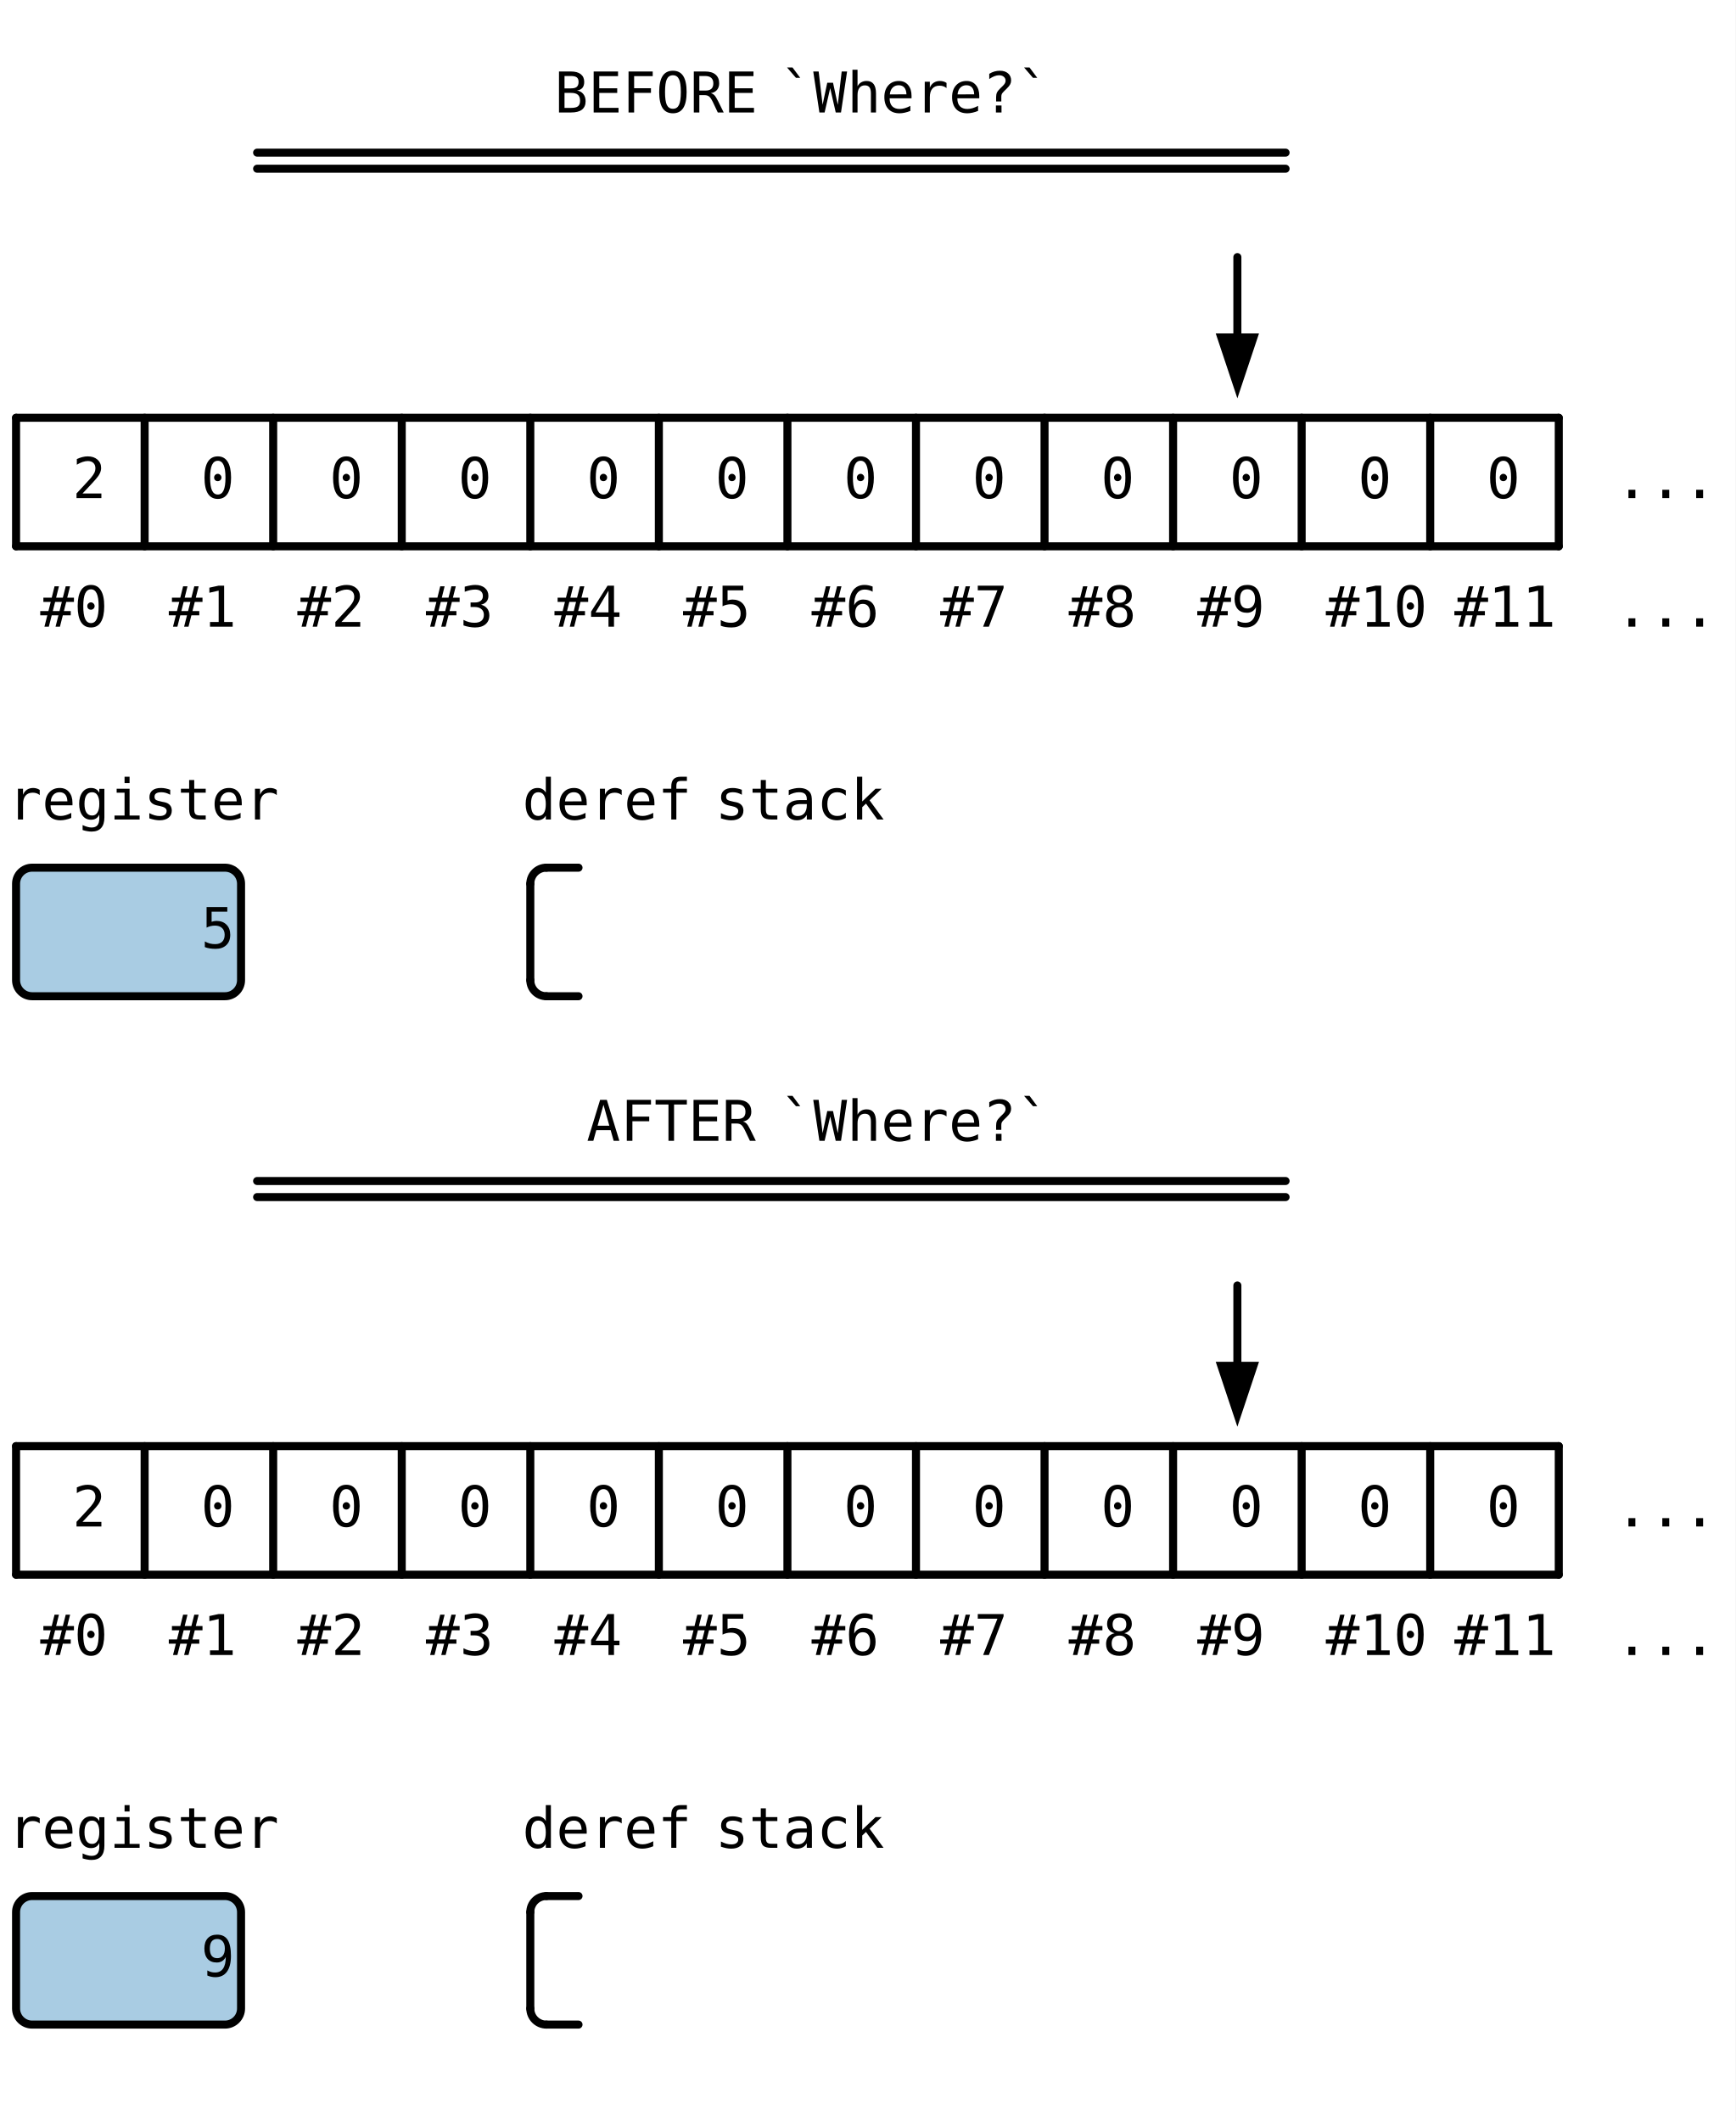
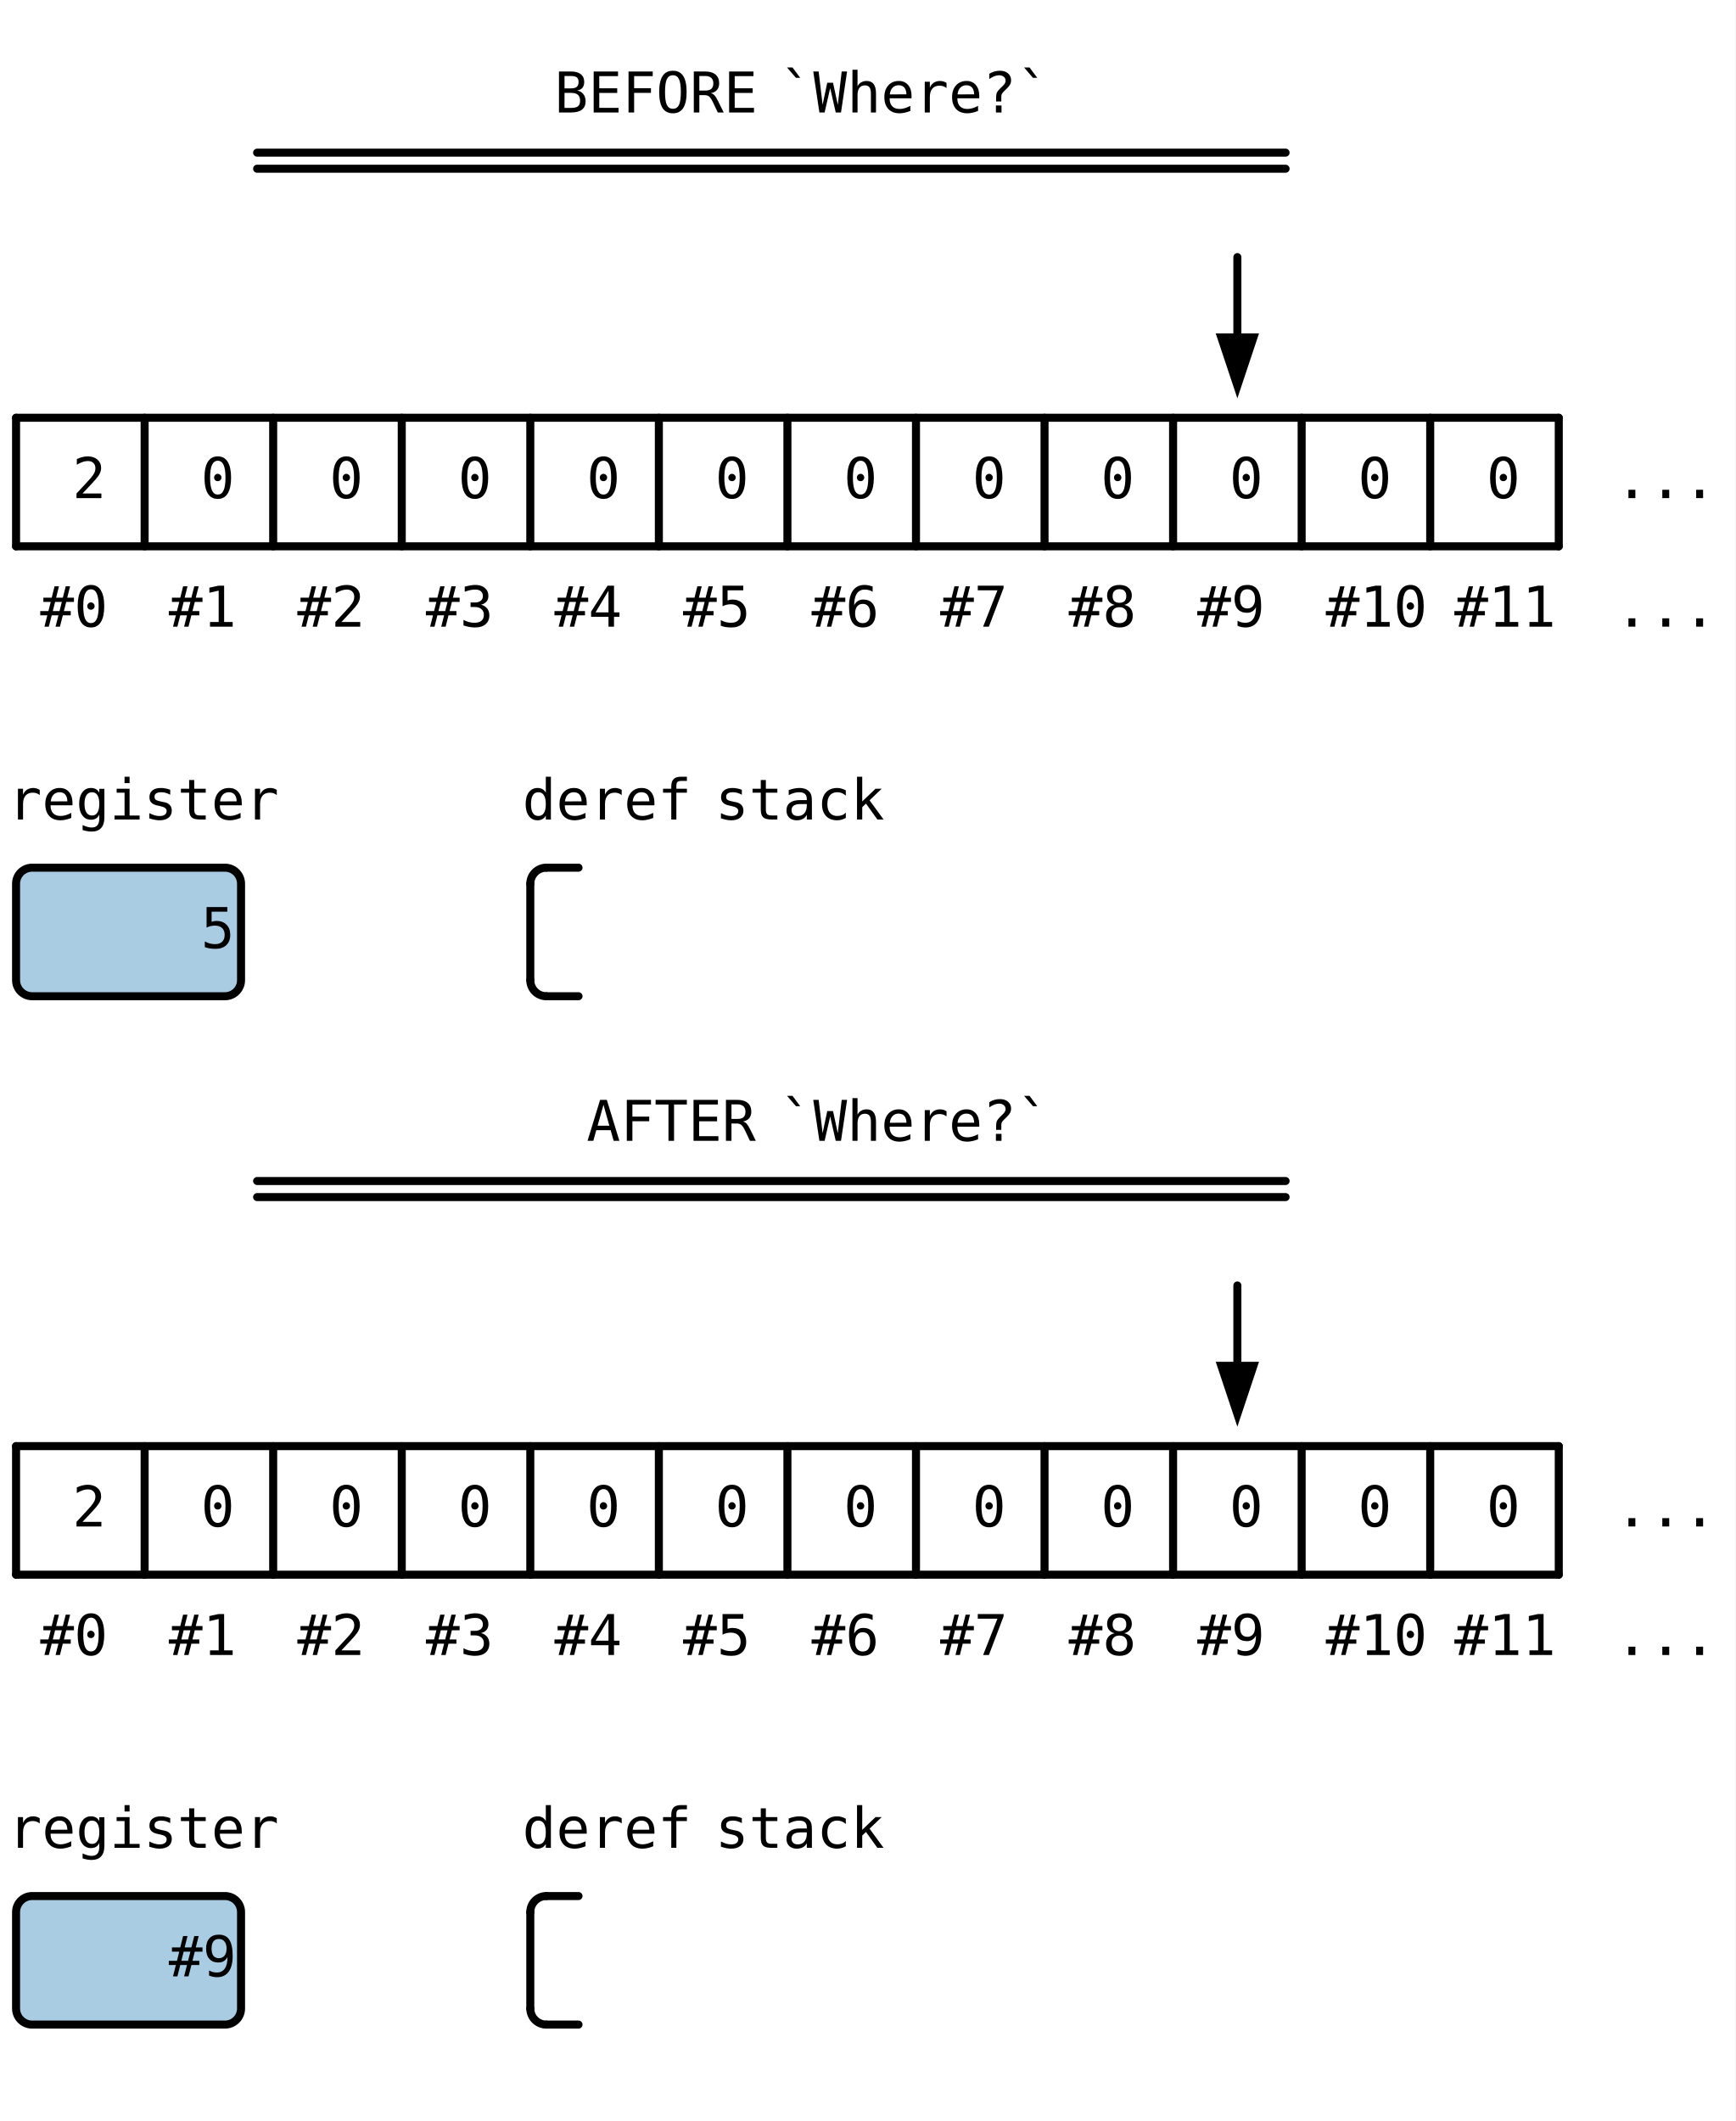
<svg xmlns="http://www.w3.org/2000/svg" width="432" height="528">
  <style>line, path, circle, rect, polygon{stroke:black;stroke-width:2;stroke-opacity:1;fill-opacity:1;stroke-linecap:round;stroke-linejoin:miter;}text{font-family:Iosevka Fixed, monospace;font-size:14px;}rect.backdrop{stroke:none;fill:white;}.broken{stroke-dasharray:8;}.filled{fill:black;}.bg_filled{fill:white;}.nofill{fill:white;}.end_marked_arrow{marker-end:url(#arrow);}.start_marked_arrow{marker-start:url(#arrow);}.end_marked_diamond{marker-end:url(#diamond);}.start_marked_diamond{marker-start:url(#diamond);}.end_marked_circle{marker-end:url(#circle);}.start_marked_circle{marker-start:url(#circle);}.end_marked_open_circle{marker-end:url(#open_circle);}.start_marked_open_circle{marker-start:url(#open_circle);}.end_marked_big_open_circle{marker-end:url(#big_open_circle);}.start_marked_big_open_circle{marker-start:url(#big_open_circle);}.r{ 
    fill: #a9cce3;
 }</style>
  <defs>
    <marker id="arrow" viewBox="-2 -2 8 8" refX="4" refY="2" markerWidth="7" markerHeight="7" orient="auto-start-reverse">
      <polygon points="0,0 0,4 4,2 0,0" />
    </marker>
    <marker id="diamond" viewBox="-2 -2 8 8" refX="4" refY="2" markerWidth="7" markerHeight="7" orient="auto-start-reverse">
      <polygon points="0,2 2,0 4,2 2,4 0,2" />
    </marker>
    <marker id="circle" viewBox="0 0 8 8" refX="4" refY="4" markerWidth="7" markerHeight="7" orient="auto-start-reverse">
      <circle cx="4" cy="4" r="2" class="filled" />
    </marker>
    <marker id="open_circle" viewBox="0 0 8 8" refX="4" refY="4" markerWidth="7" markerHeight="7" orient="auto-start-reverse">
      <circle cx="4" cy="4" r="2" class="bg_filled" />
    </marker>
    <marker id="big_open_circle" viewBox="0 0 8 8" refX="4" refY="4" markerWidth="7" markerHeight="7" orient="auto-start-reverse">
      <circle cx="4" cy="4" r="3" class="bg_filled" />
    </marker>
  </defs>
  <rect class="backdrop" x="0" y="0" width="432" height="528" />
  <rect x="4" y="216" width="56" height="32" class="solid nofill r" rx="4" />
  <text x="50" y="236">5</text>
  <rect x="4" y="472" width="56" height="32" class="solid nofill r" rx="4" />
-   <text x="50" y="492">9</text>
+   <text x="42" y="492">#9</text>
  <text x="138" y="28">BEFORE</text>
  <text x="194" y="28">`Where?`</text>
  <line x1="64" y1="38" x2="320" y2="38" class="solid" />
  <line x1="64" y1="42" x2="320" y2="42" class="solid" />
  <text x="18" y="124">2</text>
  <text x="50" y="124">0</text>
  <text x="82" y="124">0</text>
  <text x="114" y="124">0</text>
  <text x="146" y="124">0</text>
  <text x="178" y="124">0</text>
  <text x="210" y="124">0</text>
  <text x="242" y="124">0</text>
  <text x="274" y="124">0</text>
  <text x="306" y="124">0</text>
  <text x="338" y="124">0</text>
  <text x="370" y="124">0</text>
  <text x="10" y="156">#0</text>
  <text x="42" y="156">#1</text>
  <text x="74" y="156">#2</text>
  <text x="106" y="156">#3</text>
  <text x="138" y="156">#4</text>
  <text x="170" y="156">#5</text>
  <text x="202" y="156">#6</text>
  <text x="234" y="156">#7</text>
  <text x="266" y="156">#8</text>
  <text x="298" y="156">#9</text>
  <text x="330" y="156">#10</text>
  <text x="362" y="156">#11</text>
  <text x="402" y="124">...</text>
  <text x="402" y="156">...</text>
  <text x="2" y="204">register</text>
  <text x="130" y="204">deref</text>
  <text x="178" y="204">stack</text>
  <text x="146" y="284">AFTER</text>
  <text x="194" y="284">`Where?`</text>
  <line x1="64" y1="294" x2="320" y2="294" class="solid" />
  <line x1="64" y1="298" x2="320" y2="298" class="solid" />
  <text x="18" y="380">2</text>
  <text x="50" y="380">0</text>
  <text x="82" y="380">0</text>
  <text x="114" y="380">0</text>
  <text x="146" y="380">0</text>
  <text x="178" y="380">0</text>
  <text x="210" y="380">0</text>
  <text x="242" y="380">0</text>
  <text x="274" y="380">0</text>
  <text x="306" y="380">0</text>
  <text x="338" y="380">0</text>
  <text x="370" y="380">0</text>
  <text x="10" y="412">#0</text>
  <text x="42" y="412">#1</text>
  <text x="74" y="412">#2</text>
  <text x="106" y="412">#3</text>
  <text x="138" y="412">#4</text>
  <text x="170" y="412">#5</text>
  <text x="202" y="412">#6</text>
  <text x="234" y="412">#7</text>
  <text x="266" y="412">#8</text>
  <text x="298" y="412">#9</text>
  <text x="330" y="412">#10</text>
  <text x="362" y="412">#11</text>
  <text x="402" y="380">...</text>
  <text x="402" y="412">...</text>
  <text x="2" y="460">register</text>
  <text x="130" y="460">deref</text>
  <text x="178" y="460">stack</text>
  <g>
    <line x1="308" y1="64" x2="308" y2="84" class="solid" />
    <polygon points="304,84 312,84 308,96" class="filled" />
  </g>
  <g>
    <line x1="4" y1="104" x2="388" y2="104" class="solid" />
    <line x1="4" y1="104" x2="4" y2="136" class="solid" />
    <line x1="36" y1="104" x2="36" y2="136" class="solid" />
    <line x1="68" y1="104" x2="68" y2="136" class="solid" />
    <line x1="100" y1="104" x2="100" y2="136" class="solid" />
    <line x1="132" y1="104" x2="132" y2="136" class="solid" />
    <line x1="164" y1="104" x2="164" y2="136" class="solid" />
    <line x1="196" y1="104" x2="196" y2="136" class="solid" />
    <line x1="228" y1="104" x2="228" y2="136" class="solid" />
    <line x1="260" y1="104" x2="260" y2="136" class="solid" />
    <line x1="292" y1="104" x2="292" y2="136" class="solid" />
    <line x1="324" y1="104" x2="324" y2="136" class="solid" />
    <line x1="356" y1="104" x2="356" y2="136" class="solid" />
    <line x1="388" y1="104" x2="388" y2="136" class="solid" />
    <line x1="4" y1="136" x2="388" y2="136" class="solid" />
  </g>
  <g>
    <path d="M 136,216 A 4,4 0,0,0 132,220" class="nofill" />
    <line x1="132" y1="220" x2="132" y2="244" class="solid" />
    <line x1="136" y1="216" x2="144" y2="216" class="solid" />
    <path d="M 132,244 A 4,4 0,0,0 136,248" class="nofill" />
    <line x1="136" y1="248" x2="144" y2="248" class="solid" />
  </g>
  <g>
    <line x1="308" y1="320" x2="308" y2="340" class="solid" />
    <polygon points="304,340 312,340 308,352" class="filled" />
  </g>
  <g>
    <line x1="4" y1="360" x2="388" y2="360" class="solid" />
    <line x1="4" y1="360" x2="4" y2="392" class="solid" />
    <line x1="36" y1="360" x2="36" y2="392" class="solid" />
    <line x1="68" y1="360" x2="68" y2="392" class="solid" />
    <line x1="100" y1="360" x2="100" y2="392" class="solid" />
    <line x1="132" y1="360" x2="132" y2="392" class="solid" />
    <line x1="164" y1="360" x2="164" y2="392" class="solid" />
    <line x1="196" y1="360" x2="196" y2="392" class="solid" />
    <line x1="228" y1="360" x2="228" y2="392" class="solid" />
    <line x1="260" y1="360" x2="260" y2="392" class="solid" />
    <line x1="292" y1="360" x2="292" y2="392" class="solid" />
    <line x1="324" y1="360" x2="324" y2="392" class="solid" />
    <line x1="356" y1="360" x2="356" y2="392" class="solid" />
    <line x1="388" y1="360" x2="388" y2="392" class="solid" />
    <line x1="4" y1="392" x2="388" y2="392" class="solid" />
  </g>
  <g>
    <path d="M 136,472 A 4,4 0,0,0 132,476" class="nofill" />
    <line x1="132" y1="476" x2="132" y2="500" class="solid" />
    <line x1="136" y1="472" x2="144" y2="472" class="solid" />
    <path d="M 132,500 A 4,4 0,0,0 136,504" class="nofill" />
    <line x1="136" y1="504" x2="144" y2="504" class="solid" />
  </g>
</svg>
